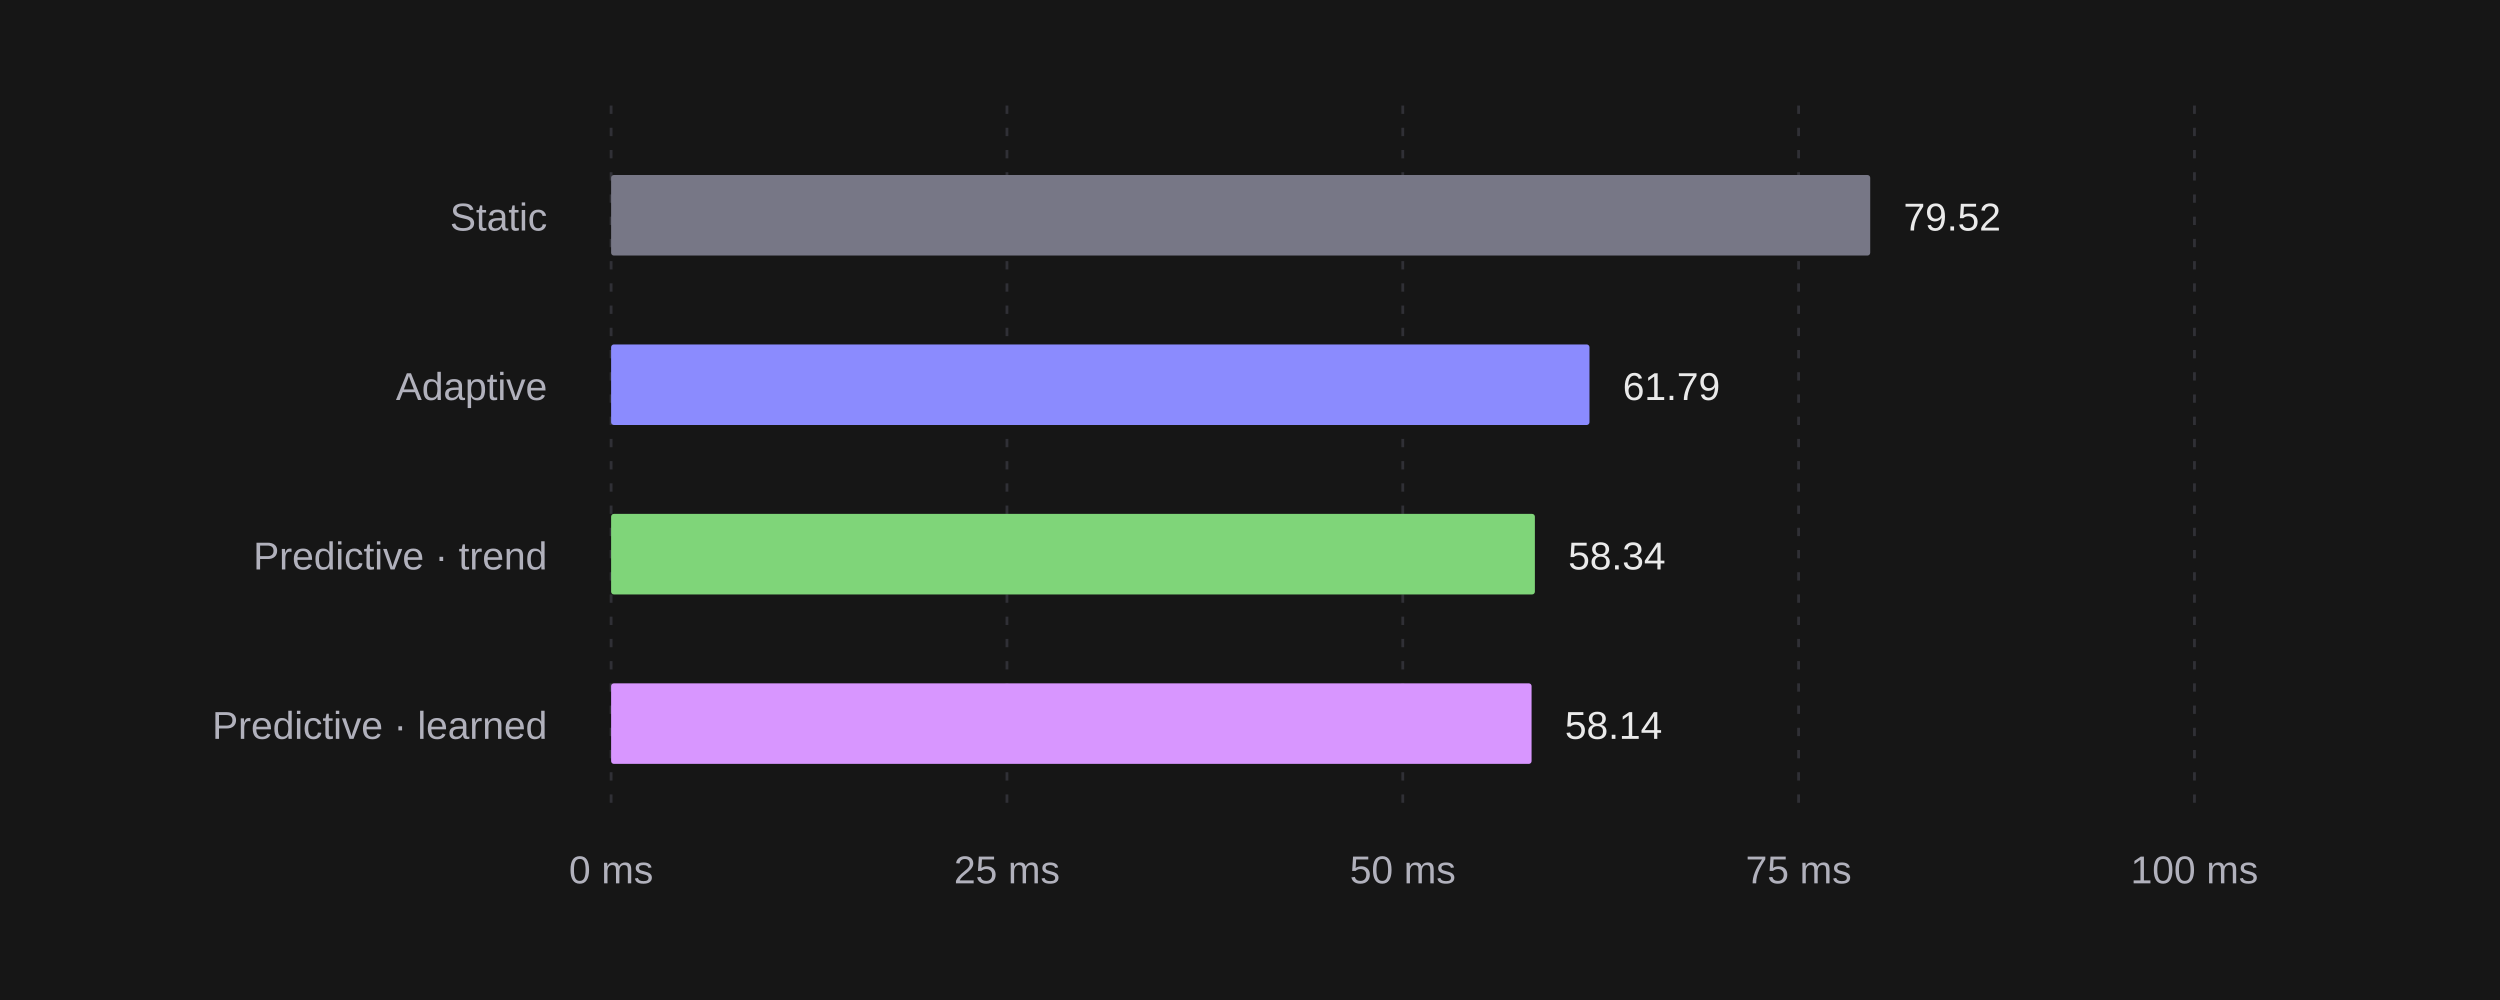
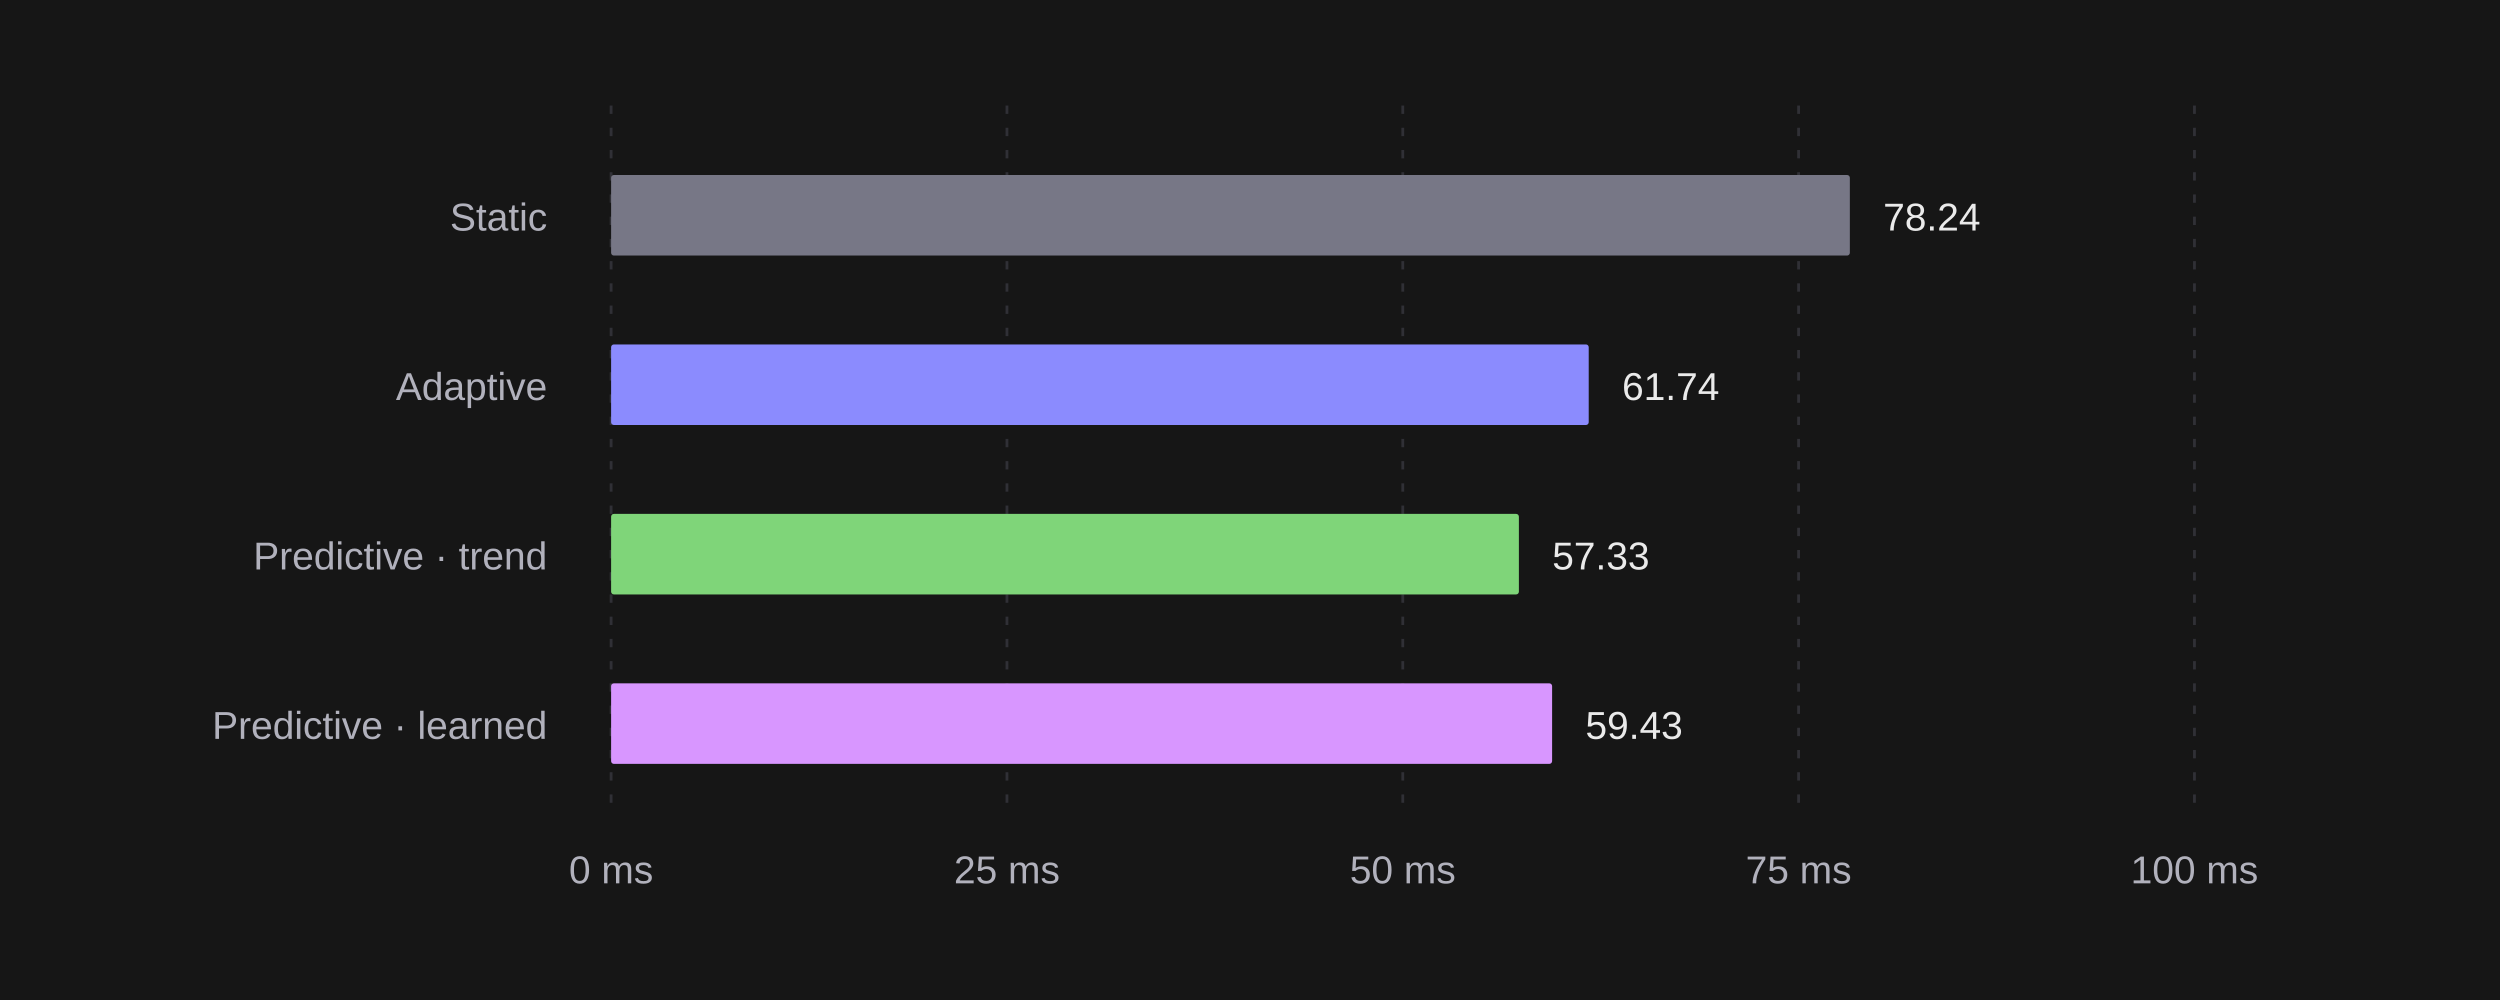
<svg xmlns="http://www.w3.org/2000/svg" width="900" height="360" viewBox="0 0 900 360" role="img" aria-labelledby="title desc">
  <rect width="100%" height="100%" fill="#161616" />
  <g font-family="Arial, sans-serif" font-size="14" fill="#b1b1bc">
    <path d="M220.0 38V290" stroke="#303036" stroke-dasharray="3 5" />
    <text x="220.0" y="318" text-anchor="middle">0 ms</text>
    <path d="M362.5 38V290" stroke="#303036" stroke-dasharray="3 5" />
    <text x="362.5" y="318" text-anchor="middle">25 ms</text>
    <path d="M505.0 38V290" stroke="#303036" stroke-dasharray="3 5" />
    <text x="505.0" y="318" text-anchor="middle">50 ms</text>
    <path d="M647.5 38V290" stroke="#303036" stroke-dasharray="3 5" />
    <text x="647.5" y="318" text-anchor="middle">75 ms</text>
    <path d="M790.0 38V290" stroke="#303036" stroke-dasharray="3 5" />
    <text x="790.0" y="318" text-anchor="middle">100 ms</text>
    <text x="197" y="83" text-anchor="end">Static</text>
-     <rect x="220" y="63" width="453.277" height="29" fill="#777786" rx="1" />
-     <text x="685.277" y="83" fill="#eaeaea">79.52</text>
+     <rect x="220" y="63" width="445.947" height="29" fill="#777786" rx="1" />
+     <text x="677.95" y="83" fill="#eaeaea">78.24</text>
    <text x="197" y="144" text-anchor="end">Adaptive</text>
-     <rect x="220" y="124" width="352.211" height="29" fill="#8b8bfe" rx="1" />
-     <text x="584.211" y="144" fill="#eaeaea">61.79</text>
+     <rect x="220" y="124" width="351.939" height="29" fill="#8b8bfe" rx="1" />
+     <text x="583.94" y="144" fill="#eaeaea">61.74</text>
    <text x="197" y="205" text-anchor="end">Predictive · trend</text>
-     <rect x="220" y="185" width="332.559" height="29" fill="#7fd579" rx="1" />
-     <text x="564.559" y="205" fill="#eaeaea">58.34</text>
+     <rect x="220" y="185" width="326.8" height="29" fill="#7fd579" rx="1" />
+     <text x="558.80" y="205" fill="#eaeaea">57.33</text>
    <text x="197" y="266" text-anchor="end">Predictive · learned</text>
-     <rect x="220" y="246" width="331.37" height="29" fill="#d896ff" rx="1" />
-     <text x="563.37" y="266" fill="#eaeaea">58.14</text>
+     <rect x="220" y="246" width="338.757" height="29" fill="#d896ff" rx="1" />
+     <text x="570.76" y="266" fill="#eaeaea">59.43</text>
  </g>
</svg>
